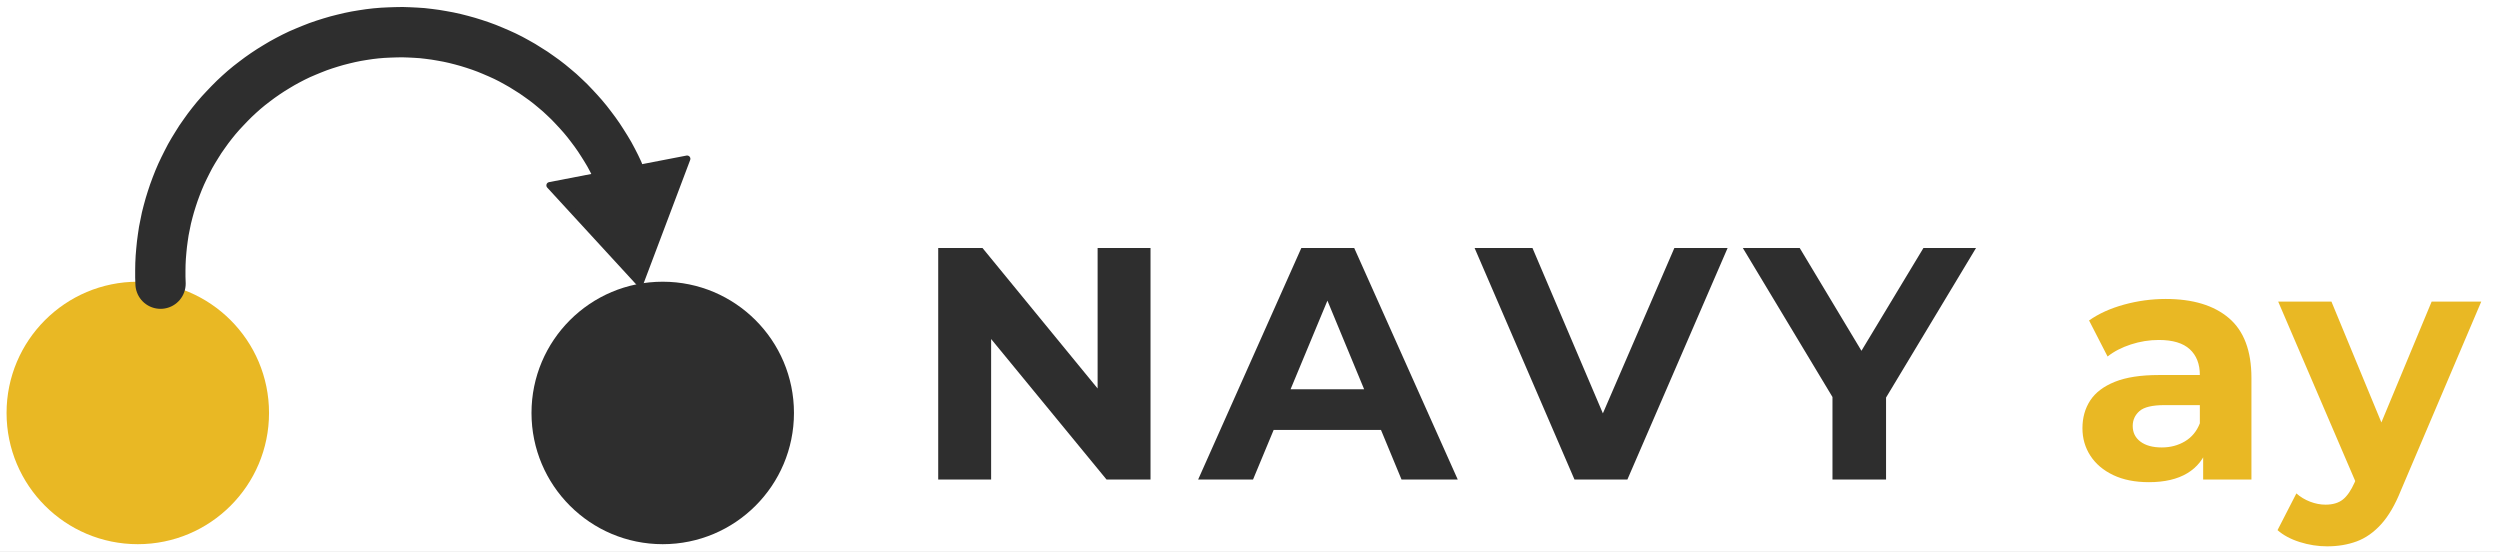
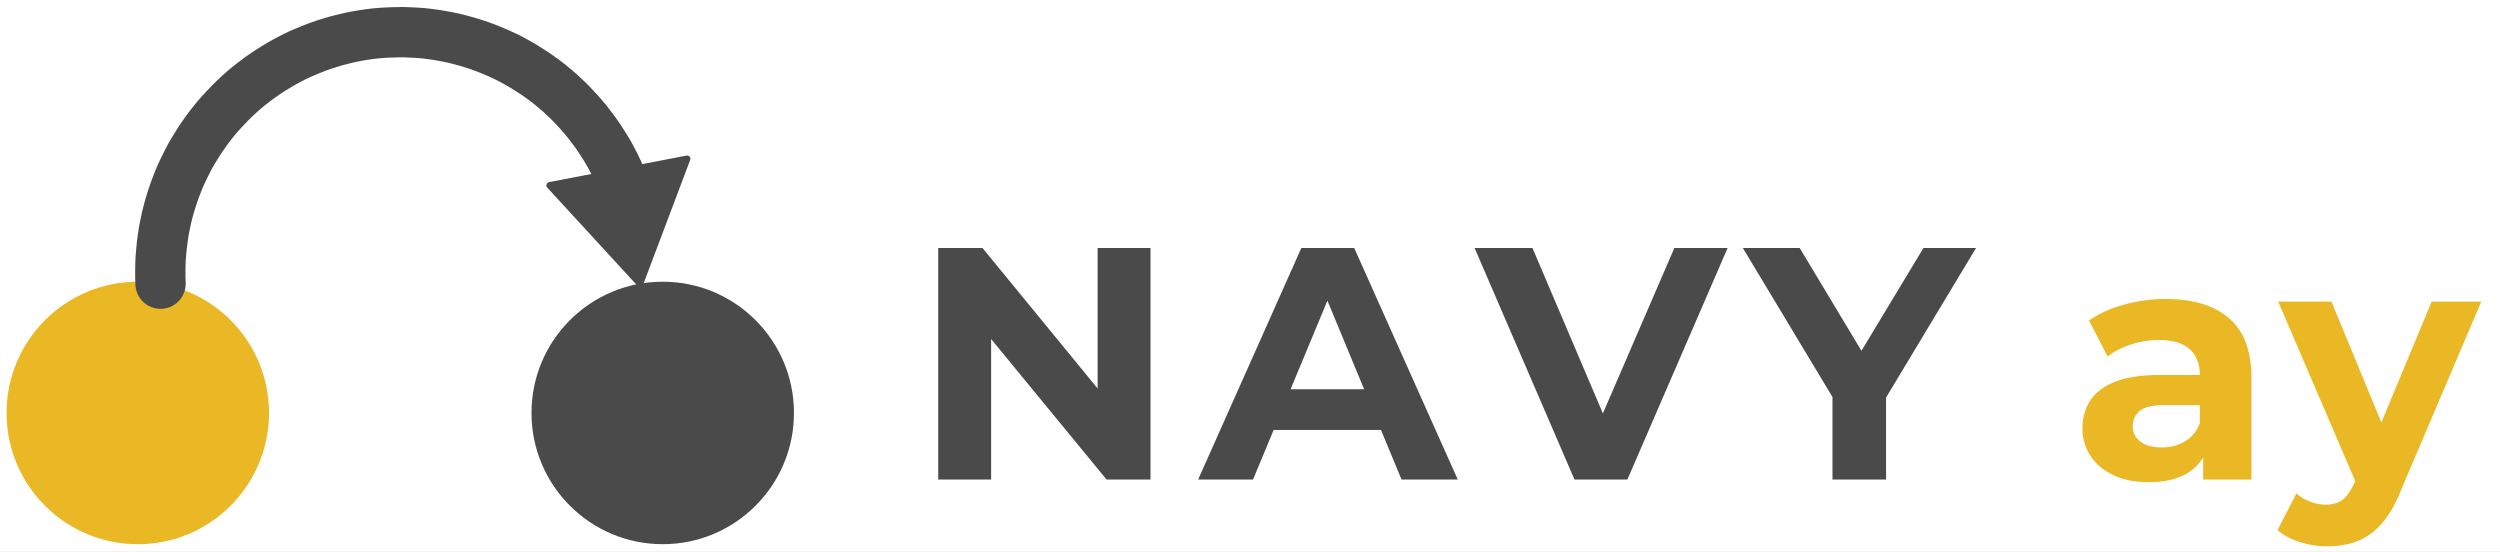
<svg xmlns="http://www.w3.org/2000/svg" viewBox="0 0 2286 504" width="2286" height="504">
  <rect width="100%" height="100%" fill="#FFFFFF" />
  <g transform="translate(-146 -260)">
    <g transform="translate(512 512) scale(1.0) translate(-512 -474.4)">
      <circle cx="272" cy="600" r="120" fill="#E9B824" />
-       <circle cx="752" cy="600" r="120" fill="#2E2E2E" />
-       <path d="M292.8,481.8 L292.6,475.8 L292.6,469.7 L292.7,463.7 L293.0,457.6 L293.5,451.6 L294.1,445.6 L294.9,439.6 L295.8,433.6 L297.0,427.6 L298.2,421.7 L299.7,415.8 L301.3,410.0 L303.1,404.2 L305.0,398.5 L307.1,392.8 L309.3,387.2 L311.7,381.6 L314.3,376.1 L317.0,370.7 L319.8,365.3 L322.8,360.1 L326.0,354.9 L329.2,349.8 L332.7,344.8 L336.2,339.9 L339.9,335.1 L343.7,330.4 L347.7,325.8 L351.8,321.4 L356.0,317.0 L360.3,312.7 L364.7,308.6 L369.2,304.6 L373.9,300.7 L378.7,297.0 L383.5,293.4 L388.5,289.9 L393.5,286.6 L398.7,283.4 L403.9,280.3 L409.2,277.4 L414.6,274.6 L420.0,272.0 L425.6,269.6 L431.2,267.3 L436.8,265.1 L442.6,263.1 L448.3,261.3 L454.1,259.6 L460.0,258.1 L465.9,256.7 L471.8,255.5 L477.8,254.5 L483.8,253.6 L489.8,252.9 L495.8,252.4 L501.9,252.1 L507.9,251.9 L514.0,251.8 L520.0,252.0 L526.1,252.3 L532.1,252.7 L538.2,253.4 L544.2,254.2 L550.1,255.2 L556.1,256.3 L562.0,257.6 L567.9,259.1 L573.7,260.7 L579.5,262.5 L585.2,264.4 L590.9,266.5 L596.5,268.8 L602.1,271.2 L607.6,273.7 L613.0,276.4 L618.3,279.3 L623.6,282.3 L628.7,285.5 L633.8,288.7 L638.8,292.2 L643.7,295.7 L648.5,299.4 L653.2,303.3 L657.8,307.2 L662.2,311.3 L666.6,315.5 L670.8,319.9 L674.9,324.3 L678.9,328.8 L682.8,333.5 L686.5,338.3 L690.1,343.1 L693.6,348.1 L696.9,353.2 L700.1,358.3 L703.2,363.5 L706.1,368.9 L708.8,374.2 L711.4,379.7" fill="none" stroke="#2E2E2E" stroke-width="46" stroke-linecap="round" />
-       <polygon points="648.6,391.9 731.2,481.8 774.3,367.6" fill="#2E2E2E" stroke="#2E2E2E" stroke-width="6" stroke-linejoin="round" />
+       <circle cx="752" cy="600" r="120" fill="#4A4A4A" />
+       <path d="M292.8,481.8 L292.6,475.8 L292.6,469.7 L292.7,463.7 L293.0,457.6 L293.5,451.6 L294.1,445.6 L294.9,439.6 L295.8,433.6 L297.0,427.6 L298.2,421.7 L299.7,415.8 L301.3,410.0 L303.1,404.2 L305.0,398.5 L307.1,392.8 L309.3,387.2 L311.7,381.6 L314.3,376.1 L317.0,370.7 L319.8,365.3 L322.8,360.1 L326.0,354.9 L329.2,349.8 L332.7,344.8 L336.2,339.9 L339.9,335.1 L343.7,330.4 L347.7,325.8 L351.8,321.4 L356.0,317.0 L360.3,312.7 L364.7,308.6 L369.2,304.6 L373.9,300.7 L378.7,297.0 L383.5,293.4 L388.5,289.9 L393.5,286.6 L398.7,283.4 L403.9,280.3 L409.2,277.4 L414.6,274.6 L420.0,272.0 L425.6,269.6 L431.2,267.3 L436.8,265.1 L442.6,263.1 L448.3,261.3 L454.1,259.6 L460.0,258.1 L465.9,256.7 L471.8,255.5 L477.8,254.5 L483.8,253.6 L489.8,252.9 L495.8,252.4 L501.9,252.1 L507.9,251.9 L514.0,251.8 L520.0,252.0 L526.1,252.3 L532.1,252.7 L538.2,253.4 L544.2,254.2 L550.1,255.2 L556.1,256.3 L562.0,257.6 L567.9,259.1 L573.7,260.7 L579.5,262.5 L585.2,264.4 L590.9,266.5 L596.5,268.8 L602.1,271.2 L607.6,273.7 L613.0,276.4 L618.3,279.3 L623.6,282.3 L628.7,285.5 L633.8,288.7 L638.8,292.2 L643.7,295.7 L648.5,299.4 L653.2,303.3 L657.8,307.2 L662.2,311.3 L666.6,315.5 L670.8,319.9 L674.9,324.3 L678.9,328.8 L682.8,333.5 L686.5,338.3 L690.1,343.1 L693.6,348.1 L696.9,353.2 L700.1,358.3 L703.2,363.5 L706.1,368.9 L708.8,374.2 L711.4,379.7" fill="none" stroke="#4A4A4A" stroke-width="46" stroke-linecap="round" />
+       <polygon points="648.6,391.9 731.2,481.8 774.3,367.6" fill="#4A4A4A" stroke="#4A4A4A" stroke-width="6" stroke-linejoin="round" />
    </g>
  </g>
-   <path d="M83 0V700H217L630 196H565V700H725V0H592L178 504H243V0Z" fill="#2E2E2E" transform="translate(832.8 438.48) scale(0.3024 -0.3024)" />
-   <path d="M-9 0 303 700H463L776 0H606L350 618H414L157 0ZM147 150 190 273H550L594 150Z" fill="#2E2E2E" transform="translate(1098.3 438.48) scale(0.3024 -0.3024)" />
-   <path d="M293 0 -9 700H166L430 80H327L595 700H756L453 0Z" fill="#2E2E2E" transform="translate(1351.1 438.48) scale(0.3024 -0.3024)" />
-   <path d="M257 0V286L294 188L-14 700H158L394 307H295L532 700H691L383 188L419 286V0Z" fill="#2E2E2E" transform="translate(1597.9 438.48) scale(0.3024 -0.3024)" />
+   <path d="M83 0V700H217L630 196H565V700H725V0H592L178 504H243V0Z" fill="#4A4A4A" transform="translate(832.8 438.48) scale(0.3024 -0.3024)" />
+   <path d="M-9 0 303 700H463L776 0H606L350 618H414L157 0ZM147 150 190 273H550L594 150Z" fill="#4A4A4A" transform="translate(1098.3 438.48) scale(0.3024 -0.3024)" />
+   <path d="M293 0 -9 700H166L430 80H327L595 700H756L453 0Z" fill="#4A4A4A" transform="translate(1351.1 438.48) scale(0.3024 -0.3024)" />
+   <path d="M257 0V286L294 188L-14 700H158L394 307H295L532 700H691L383 188L419 286V0Z" fill="#4A4A4A" transform="translate(1597.9 438.48) scale(0.3024 -0.3024)" />
  <path d="M402 0V105L392 128V316Q392 366 361.5 394.0Q331 422 268 422Q225 422 183.5 408.5Q142 395 113 372L57 481Q101 512 163.0 529.0Q225 546 289 546Q412 546 480.0 488.0Q548 430 548 307V0ZM238 -8Q175 -8 130.0 13.5Q85 35 61.0 72.0Q37 109 37 155Q37 203 60.5 239.0Q84 275 135.0 295.5Q186 316 268 316H411V225H285Q230 225 209.5 207.0Q189 189 189 162Q189 132 212.5 114.5Q236 97 277 97Q316 97 347.0 115.5Q378 134 392 170L416 98Q399 46 354.0 19.0Q309 -8 238 -8Z" fill="#E9B824" transform="translate(1893.0 438.48) scale(0.3024 -0.3024)" />
  <path d="M140 -202Q98 -202 57.0 -189.0Q16 -176 -10 -153L47 -42Q65 -58 88.5 -67.0Q112 -76 135 -76Q168 -76 187.5 -60.5Q207 -45 223 -9L251 57L263 74L456 538H606L363 -33Q337 -98 303.5 -135.0Q270 -172 229.5 -187.0Q189 -202 140 -202ZM232 -21 -8 538H153L339 88Z" fill="#E9B824" transform="translate(2085.6 438.48) scale(0.3024 -0.3024)" />
</svg>
